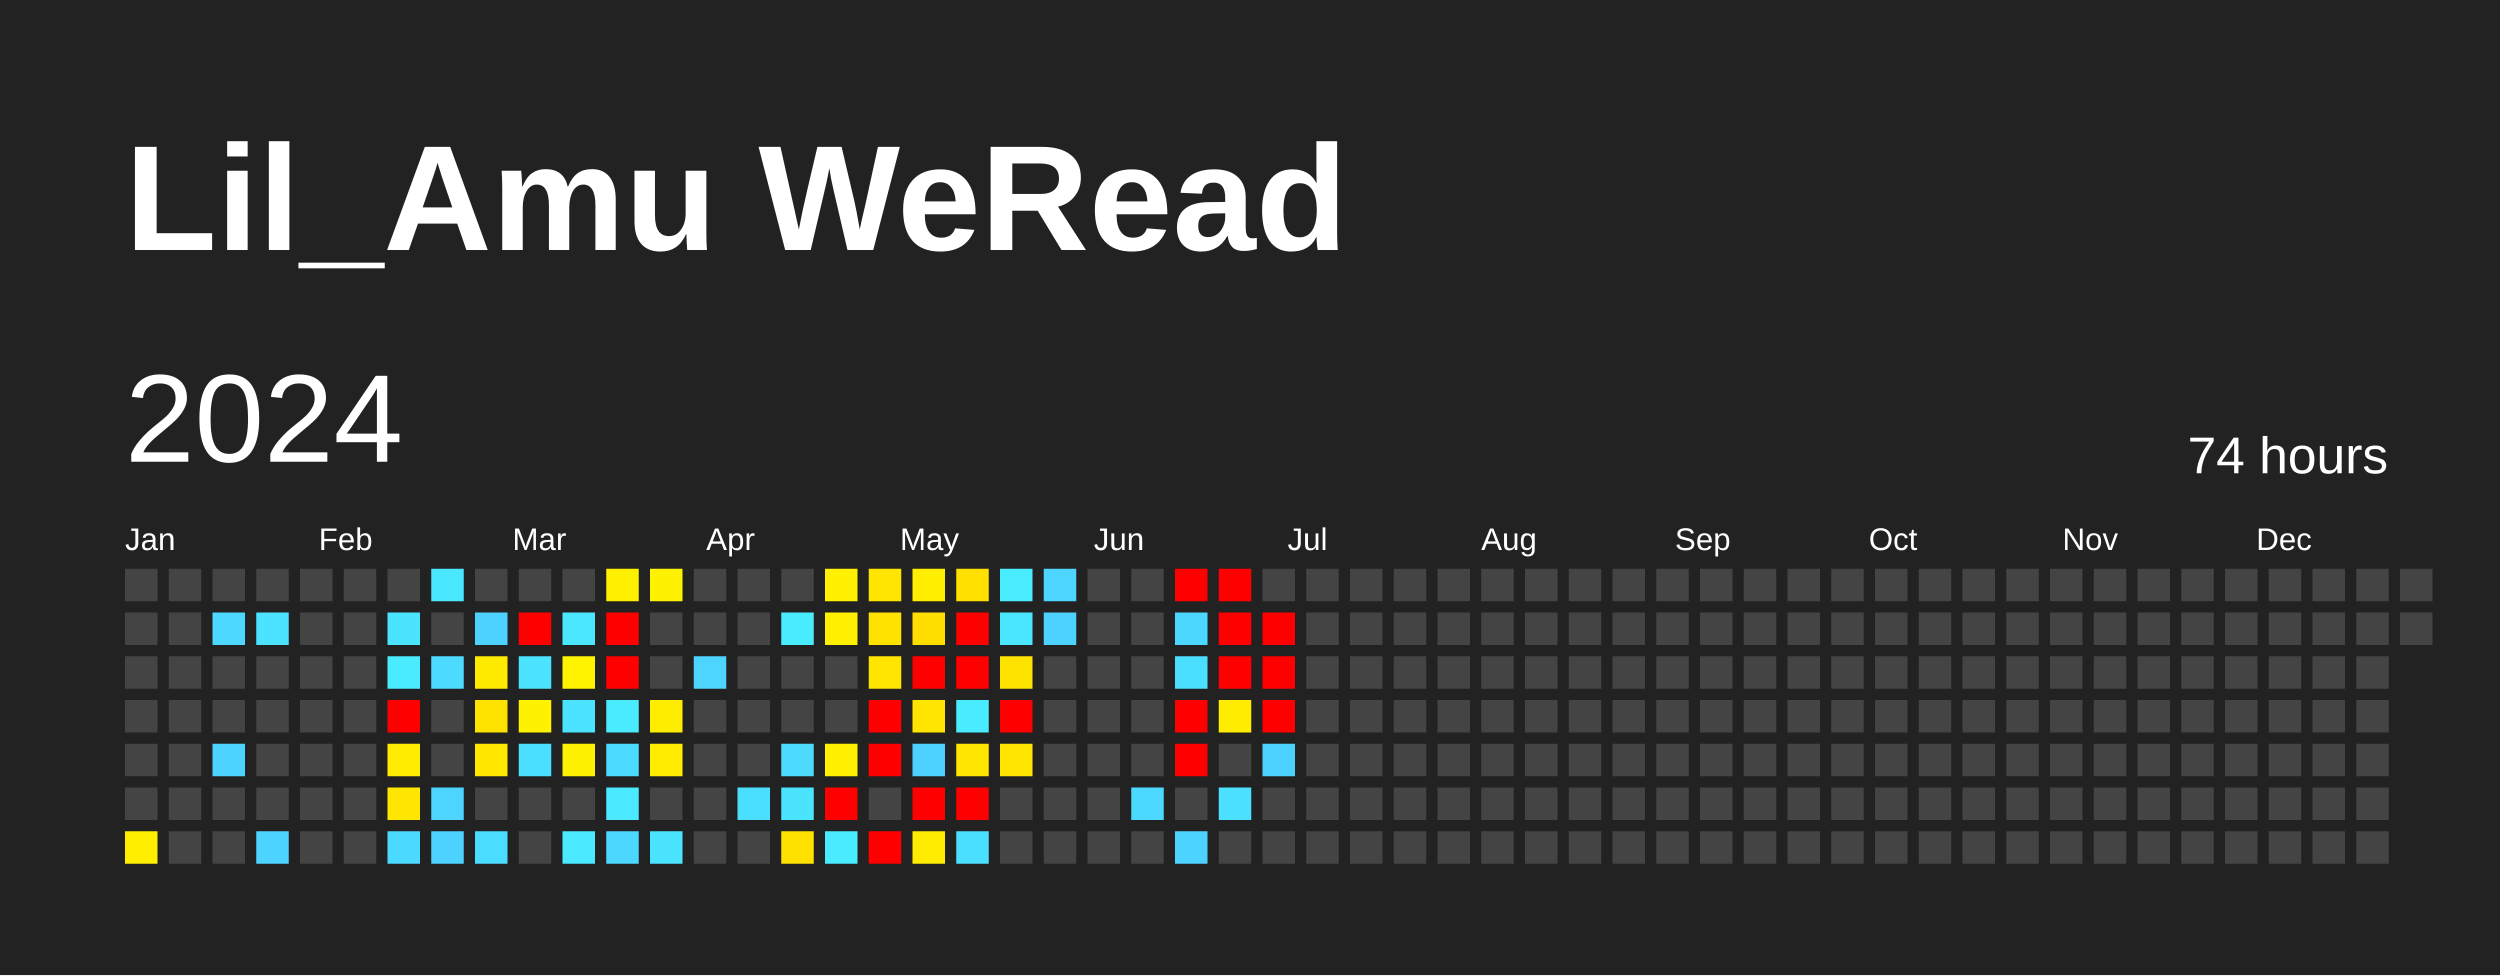
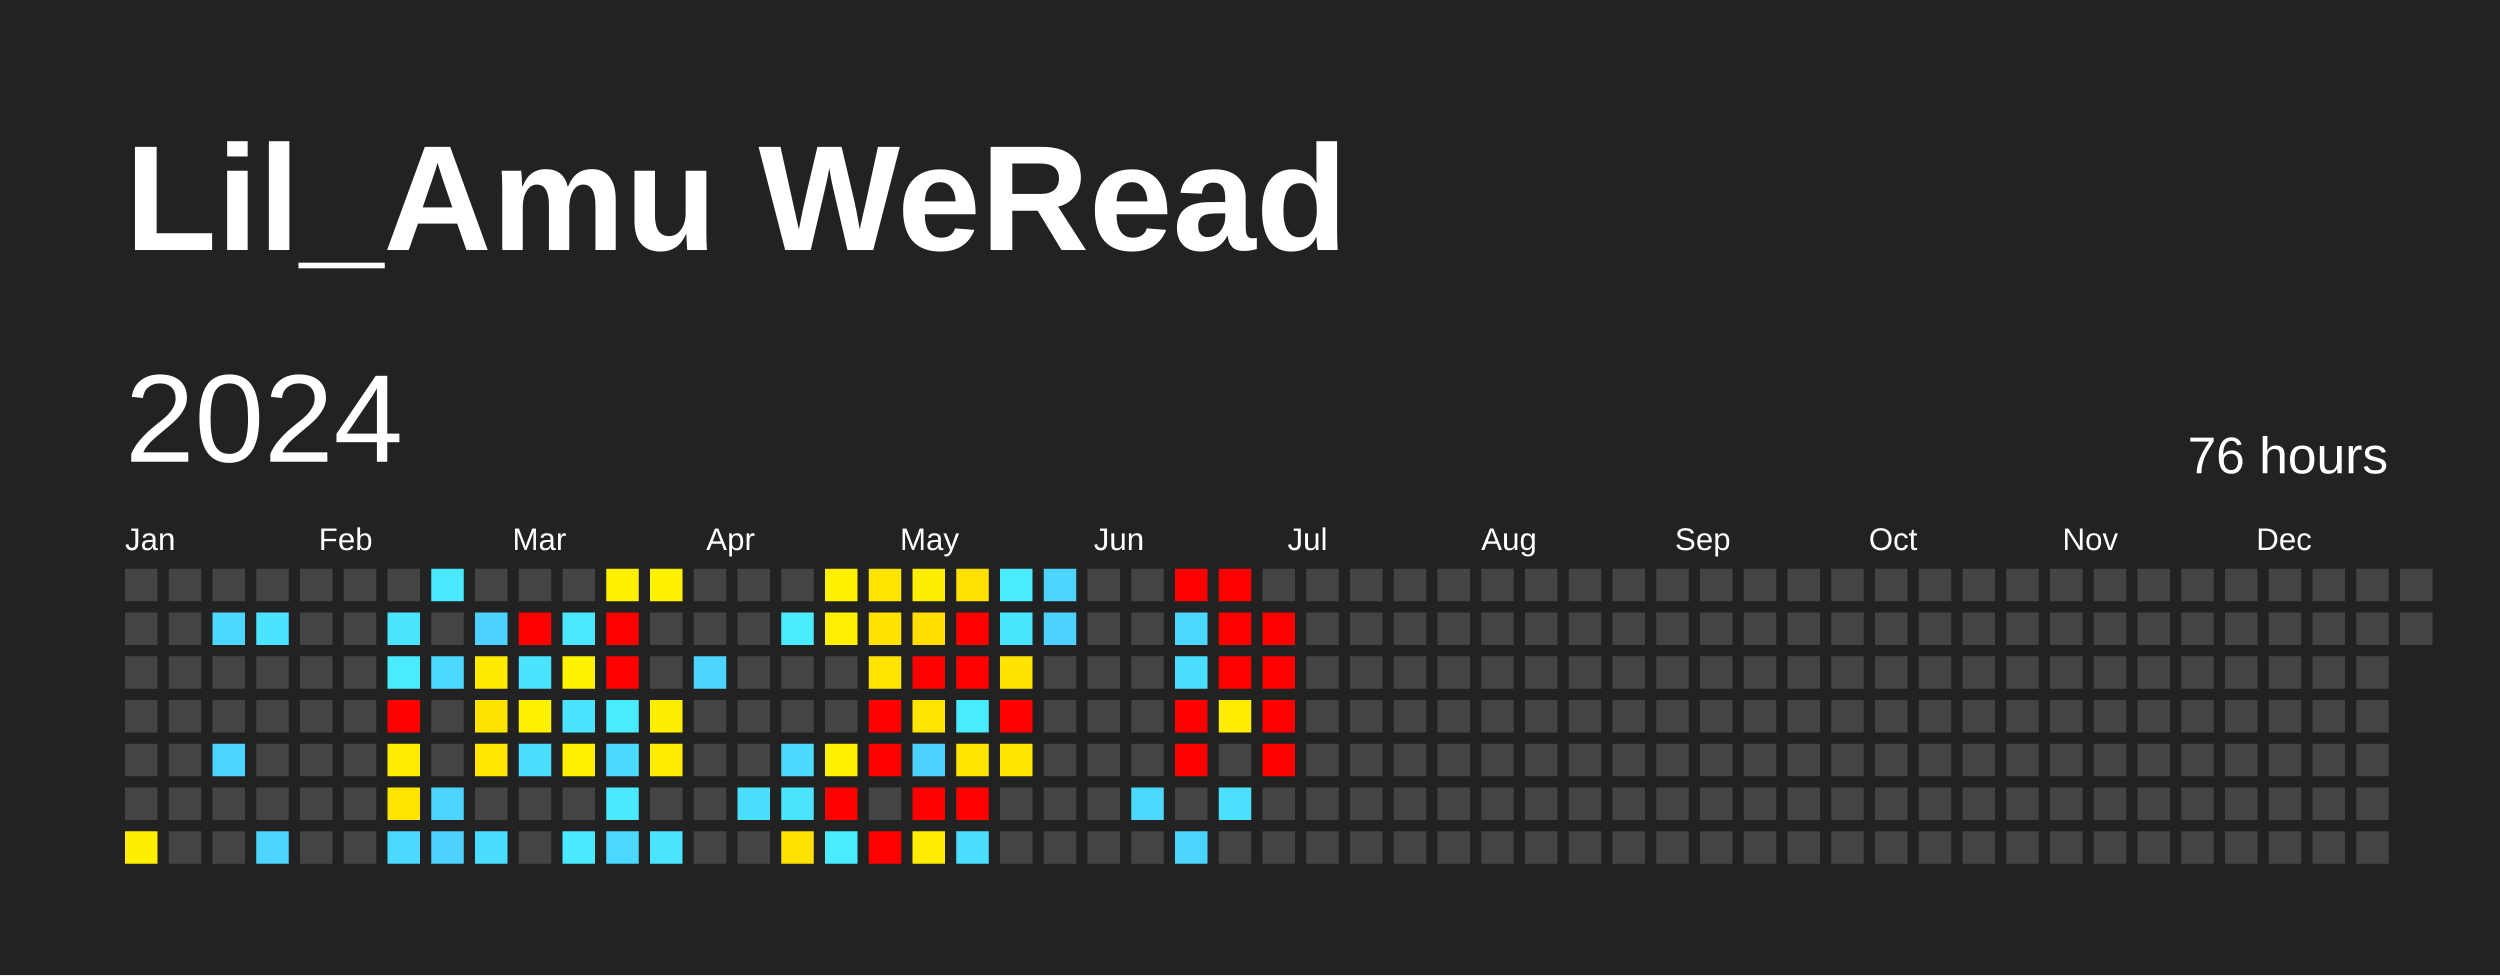
<svg xmlns="http://www.w3.org/2000/svg" baseProfile="full" height="78mm" version="1.1" viewBox="0,0,200,78" width="200mm">
  <defs />
  <rect fill="#222222" height="78" width="200" x="0" y="0" />
  <text fill="#FFFFFF" style="font-size:12px; font-family:Arial; font-weight:bold;" x="10" y="20">Lil_Amu WeRead</text>
  <text dominant-baseline="hanging" fill="#FFFFFF" style="font-size:10.0px; font-family:Arial;" x="10" y="30">2024</text>
-   <text dominant-baseline="hanging" fill="#FFFFFF" style="font-size:4.125px; font-family:Arial;" x="175" y="35">74 hours</text>
+   <text dominant-baseline="hanging" fill="#FFFFFF" style="font-size:4.125px; font-family:Arial;" x="175" y="35">76 hours</text>
  <text fill="#FFFFFF" style="font-size:2.5px; font-family:Arial" x="10.0" y="44">Jan</text>
  <text fill="#FFFFFF" style="font-size:2.5px; font-family:Arial" x="25.5" y="44">Feb</text>
  <text fill="#FFFFFF" style="font-size:2.5px; font-family:Arial" x="41.0" y="44">Mar</text>
  <text fill="#FFFFFF" style="font-size:2.5px; font-family:Arial" x="56.5" y="44">Apr</text>
  <text fill="#FFFFFF" style="font-size:2.5px; font-family:Arial" x="72.0" y="44">May</text>
  <text fill="#FFFFFF" style="font-size:2.5px; font-family:Arial" x="87.5" y="44">Jun</text>
  <text fill="#FFFFFF" style="font-size:2.5px; font-family:Arial" x="103.0" y="44">Jul</text>
  <text fill="#FFFFFF" style="font-size:2.5px; font-family:Arial" x="118.5" y="44">Aug</text>
  <text fill="#FFFFFF" style="font-size:2.5px; font-family:Arial" x="134.0" y="44">Sep</text>
  <text fill="#FFFFFF" style="font-size:2.5px; font-family:Arial" x="149.5" y="44">Oct</text>
  <text fill="#FFFFFF" style="font-size:2.5px; font-family:Arial" x="165.0" y="44">Nov</text>
  <text fill="#FFFFFF" style="font-size:2.5px; font-family:Arial" x="180.5" y="44">Dec</text>
  <rect fill="#444444" height="2.6" width="2.6" x="10.0" y="45.5" />
  <rect fill="#444444" height="2.6" width="2.6" x="10.0" y="49.0" />
  <rect fill="#444444" height="2.6" width="2.6" x="10.0" y="52.5" />
  <rect fill="#444444" height="2.6" width="2.6" x="10.0" y="56.0" />
  <rect fill="#444444" height="2.6" width="2.6" x="10.0" y="59.5" />
  <rect fill="#444444" height="2.6" width="2.6" x="10.0" y="63.0" />
  <rect fill="#ffee00" height="2.6" width="2.6" x="10.0" y="66.5" />
  <rect fill="#444444" height="2.6" width="2.6" x="13.5" y="45.5" />
  <rect fill="#444444" height="2.6" width="2.6" x="13.5" y="49.0" />
  <rect fill="#444444" height="2.6" width="2.6" x="13.5" y="52.5" />
  <rect fill="#444444" height="2.6" width="2.6" x="13.5" y="56.0" />
  <rect fill="#444444" height="2.6" width="2.6" x="13.5" y="59.5" />
  <rect fill="#444444" height="2.6" width="2.6" x="13.5" y="63.0" />
  <rect fill="#444444" height="2.6" width="2.6" x="13.5" y="66.5" />
  <rect fill="#444444" height="2.6" width="2.6" x="17.0" y="45.5" />
  <rect fill="#4cd8ff" height="2.6" width="2.6" x="17.0" y="49.0" />
  <rect fill="#444444" height="2.6" width="2.6" x="17.0" y="52.5" />
  <rect fill="#444444" height="2.6" width="2.6" x="17.0" y="56.0" />
  <rect fill="#4dd3ff" height="2.6" width="2.6" x="17.0" y="59.5" />
  <rect fill="#444444" height="2.6" width="2.6" x="17.0" y="63.0" />
  <rect fill="#444444" height="2.6" width="2.6" x="17.0" y="66.5" />
  <rect fill="#444444" height="2.6" width="2.6" x="20.5" y="45.5" />
  <rect fill="#4be3ff" height="2.6" width="2.6" x="20.5" y="49.0" />
  <rect fill="#444444" height="2.6" width="2.6" x="20.5" y="52.5" />
  <rect fill="#444444" height="2.6" width="2.6" x="20.5" y="56.0" />
  <rect fill="#444444" height="2.6" width="2.6" x="20.5" y="59.5" />
  <rect fill="#444444" height="2.6" width="2.6" x="20.5" y="63.0" />
  <rect fill="#4dd3ff" height="2.6" width="2.6" x="20.5" y="66.5" />
  <rect fill="#444444" height="2.6" width="2.6" x="24.0" y="45.5" />
  <rect fill="#444444" height="2.6" width="2.6" x="24.0" y="49.0" />
  <rect fill="#444444" height="2.6" width="2.6" x="24.0" y="52.5" />
  <rect fill="#444444" height="2.6" width="2.6" x="24.0" y="56.0" />
  <rect fill="#444444" height="2.6" width="2.6" x="24.0" y="59.5" />
  <rect fill="#444444" height="2.6" width="2.6" x="24.0" y="63.0" />
  <rect fill="#444444" height="2.6" width="2.6" x="24.0" y="66.5" />
  <rect fill="#444444" height="2.6" width="2.6" x="27.5" y="45.5" />
  <rect fill="#444444" height="2.6" width="2.6" x="27.5" y="49.0" />
  <rect fill="#444444" height="2.6" width="2.6" x="27.5" y="52.5" />
  <rect fill="#444444" height="2.6" width="2.6" x="27.5" y="56.0" />
  <rect fill="#444444" height="2.6" width="2.6" x="27.5" y="59.5" />
  <rect fill="#444444" height="2.6" width="2.6" x="27.5" y="63.0" />
  <rect fill="#444444" height="2.6" width="2.6" x="27.5" y="66.5" />
  <rect fill="#444444" height="2.6" width="2.6" x="31.0" y="45.5" />
  <rect fill="#4be4ff" height="2.6" width="2.6" x="31.0" y="49.0" />
  <rect fill="#4aebff" height="2.6" width="2.6" x="31.0" y="52.5" />
  <rect fill="red" height="2.6" width="2.6" x="31.0" y="56.0" />
  <rect fill="#ffec00" height="2.6" width="2.6" x="31.0" y="59.5" />
  <rect fill="#ffe600" height="2.6" width="2.6" x="31.0" y="63.0" />
  <rect fill="#4cd9ff" height="2.6" width="2.6" x="31.0" y="66.5" />
  <rect fill="#4ae8ff" height="2.6" width="2.6" x="34.5" y="45.5" />
  <rect fill="#444444" height="2.6" width="2.6" x="34.5" y="49.0" />
  <rect fill="#4cdbff" height="2.6" width="2.6" x="34.5" y="52.5" />
  <rect fill="#444444" height="2.6" width="2.6" x="34.5" y="56.0" />
  <rect fill="#444444" height="2.6" width="2.6" x="34.5" y="59.5" />
  <rect fill="#4dd4ff" height="2.6" width="2.6" x="34.5" y="63.0" />
  <rect fill="#4dd2ff" height="2.6" width="2.6" x="34.5" y="66.5" />
  <rect fill="#444444" height="2.6" width="2.6" x="38.0" y="45.5" />
  <rect fill="#4dd2ff" height="2.6" width="2.6" x="38.0" y="49.0" />
  <rect fill="#ffeb00" height="2.6" width="2.6" x="38.0" y="52.5" />
  <rect fill="#ffe300" height="2.6" width="2.6" x="38.0" y="56.0" />
  <rect fill="#ffe700" height="2.6" width="2.6" x="38.0" y="59.5" />
  <rect fill="#444444" height="2.6" width="2.6" x="38.0" y="63.0" />
  <rect fill="#4bddff" height="2.6" width="2.6" x="38.0" y="66.5" />
  <rect fill="#444444" height="2.6" width="2.6" x="41.5" y="45.5" />
  <rect fill="red" height="2.6" width="2.6" x="41.5" y="49.0" />
  <rect fill="#4be3ff" height="2.6" width="2.6" x="41.5" y="52.5" />
  <rect fill="#fff200" height="2.6" width="2.6" x="41.5" y="56.0" />
  <rect fill="#4bdfff" height="2.6" width="2.6" x="41.5" y="59.5" />
  <rect fill="#444444" height="2.6" width="2.6" x="41.5" y="63.0" />
  <rect fill="#444444" height="2.6" width="2.6" x="41.5" y="66.5" />
  <rect fill="#444444" height="2.6" width="2.6" x="45.0" y="45.5" />
  <rect fill="#4ae7ff" height="2.6" width="2.6" x="45.0" y="49.0" />
  <rect fill="#fff300" height="2.6" width="2.6" x="45.0" y="52.5" />
  <rect fill="#4be3ff" height="2.6" width="2.6" x="45.0" y="56.0" />
  <rect fill="#fff200" height="2.6" width="2.6" x="45.0" y="59.5" />
  <rect fill="#444444" height="2.6" width="2.6" x="45.0" y="63.0" />
  <rect fill="#4ae9ff" height="2.6" width="2.6" x="45.0" y="66.5" />
  <rect fill="#fff000" height="2.6" width="2.6" x="48.5" y="45.5" />
  <rect fill="red" height="2.6" width="2.6" x="48.5" y="49.0" />
  <rect fill="red" height="2.6" width="2.6" x="48.5" y="52.5" />
  <rect fill="#4aeaff" height="2.6" width="2.6" x="48.5" y="56.0" />
  <rect fill="#4cdaff" height="2.6" width="2.6" x="48.5" y="59.5" />
  <rect fill="#4ae9ff" height="2.6" width="2.6" x="48.5" y="63.0" />
  <rect fill="#4cd7ff" height="2.6" width="2.6" x="48.5" y="66.5" />
  <rect fill="#fff200" height="2.6" width="2.6" x="52.0" y="45.5" />
  <rect fill="#444444" height="2.6" width="2.6" x="52.0" y="49.0" />
  <rect fill="#444444" height="2.6" width="2.6" x="52.0" y="52.5" />
  <rect fill="#ffed00" height="2.6" width="2.6" x="52.0" y="56.0" />
  <rect fill="#ffec00" height="2.6" width="2.6" x="52.0" y="59.5" />
  <rect fill="#444444" height="2.6" width="2.6" x="52.0" y="63.0" />
  <rect fill="#4be4ff" height="2.6" width="2.6" x="52.0" y="66.5" />
  <rect fill="#444444" height="2.6" width="2.6" x="55.5" y="45.5" />
  <rect fill="#444444" height="2.6" width="2.6" x="55.5" y="49.0" />
  <rect fill="#4dd4ff" height="2.6" width="2.6" x="55.5" y="52.5" />
  <rect fill="#444444" height="2.6" width="2.6" x="55.5" y="56.0" />
  <rect fill="#444444" height="2.6" width="2.6" x="55.5" y="59.5" />
  <rect fill="#444444" height="2.6" width="2.6" x="55.5" y="63.0" />
  <rect fill="#444444" height="2.6" width="2.6" x="55.5" y="66.5" />
  <rect fill="#444444" height="2.6" width="2.6" x="59.0" y="45.5" />
  <rect fill="#444444" height="2.6" width="2.6" x="59.0" y="49.0" />
  <rect fill="#444444" height="2.6" width="2.6" x="59.0" y="52.5" />
  <rect fill="#444444" height="2.6" width="2.6" x="59.0" y="56.0" />
  <rect fill="#444444" height="2.6" width="2.6" x="59.0" y="59.5" />
  <rect fill="#4bdfff" height="2.6" width="2.6" x="59.0" y="63.0" />
  <rect fill="#444444" height="2.6" width="2.6" x="59.0" y="66.5" />
  <rect fill="#444444" height="2.6" width="2.6" x="62.5" y="45.5" />
  <rect fill="#49ecff" height="2.6" width="2.6" x="62.5" y="49.0" />
  <rect fill="#444444" height="2.6" width="2.6" x="62.5" y="52.5" />
  <rect fill="#444444" height="2.6" width="2.6" x="62.5" y="56.0" />
  <rect fill="#4cdaff" height="2.6" width="2.6" x="62.5" y="59.5" />
  <rect fill="#4be4ff" height="2.6" width="2.6" x="62.5" y="63.0" />
  <rect fill="#ffe100" height="2.6" width="2.6" x="62.5" y="66.5" />
  <rect fill="#fff100" height="2.6" width="2.6" x="66.0" y="45.5" />
  <rect fill="#ffef00" height="2.6" width="2.6" x="66.0" y="49.0" />
  <rect fill="#444444" height="2.6" width="2.6" x="66.0" y="52.5" />
  <rect fill="#444444" height="2.6" width="2.6" x="66.0" y="56.0" />
  <rect fill="#fff100" height="2.6" width="2.6" x="66.0" y="59.5" />
  <rect fill="red" height="2.6" width="2.6" x="66.0" y="63.0" />
  <rect fill="#49ecff" height="2.6" width="2.6" x="66.0" y="66.5" />
  <rect fill="#ffe400" height="2.6" width="2.6" x="69.5" y="45.5" />
  <rect fill="#ffe200" height="2.6" width="2.6" x="69.5" y="49.0" />
  <rect fill="#ffe400" height="2.6" width="2.6" x="69.5" y="52.5" />
  <rect fill="red" height="2.6" width="2.6" x="69.5" y="56.0" />
  <rect fill="red" height="2.6" width="2.6" x="69.5" y="59.5" />
  <rect fill="#444444" height="2.6" width="2.6" x="69.5" y="63.0" />
  <rect fill="red" height="2.6" width="2.6" x="69.5" y="66.5" />
  <rect fill="#ffee00" height="2.6" width="2.6" x="73.0" y="45.5" />
  <rect fill="#ffde00" height="2.6" width="2.6" x="73.0" y="49.0" />
  <rect fill="red" height="2.6" width="2.6" x="73.0" y="52.5" />
  <rect fill="#ffe500" height="2.6" width="2.6" x="73.0" y="56.0" />
  <rect fill="#4dd2ff" height="2.6" width="2.6" x="73.0" y="59.5" />
  <rect fill="red" height="2.6" width="2.6" x="73.0" y="63.0" />
  <rect fill="#ffec00" height="2.6" width="2.6" x="73.0" y="66.5" />
  <rect fill="#ffe000" height="2.6" width="2.6" x="76.5" y="45.5" />
  <rect fill="red" height="2.6" width="2.6" x="76.5" y="49.0" />
  <rect fill="red" height="2.6" width="2.6" x="76.5" y="52.5" />
  <rect fill="#49ecff" height="2.6" width="2.6" x="76.5" y="56.0" />
  <rect fill="#ffe600" height="2.6" width="2.6" x="76.5" y="59.5" />
  <rect fill="red" height="2.6" width="2.6" x="76.5" y="63.0" />
  <rect fill="#4bdfff" height="2.6" width="2.6" x="76.5" y="66.5" />
  <rect fill="#4aecff" height="2.6" width="2.6" x="80.0" y="45.5" />
  <rect fill="#4ae6ff" height="2.6" width="2.6" x="80.0" y="49.0" />
  <rect fill="#ffe300" height="2.6" width="2.6" x="80.0" y="52.5" />
  <rect fill="red" height="2.6" width="2.6" x="80.0" y="56.0" />
  <rect fill="#ffe500" height="2.6" width="2.6" x="80.0" y="59.5" />
  <rect fill="#444444" height="2.6" width="2.6" x="80.0" y="63.0" />
  <rect fill="#444444" height="2.6" width="2.6" x="80.0" y="66.5" />
  <rect fill="#4dd5ff" height="2.6" width="2.6" x="83.5" y="45.5" />
  <rect fill="#4dd2ff" height="2.6" width="2.6" x="83.5" y="49.0" />
  <rect fill="#444444" height="2.6" width="2.6" x="83.5" y="52.5" />
  <rect fill="#444444" height="2.6" width="2.6" x="83.5" y="56.0" />
  <rect fill="#444444" height="2.6" width="2.6" x="83.5" y="59.5" />
  <rect fill="#444444" height="2.6" width="2.6" x="83.5" y="63.0" />
  <rect fill="#444444" height="2.6" width="2.6" x="83.5" y="66.5" />
  <rect fill="#444444" height="2.6" width="2.6" x="87.0" y="45.5" />
  <rect fill="#444444" height="2.6" width="2.6" x="87.0" y="49.0" />
  <rect fill="#444444" height="2.6" width="2.6" x="87.0" y="52.5" />
  <rect fill="#444444" height="2.6" width="2.6" x="87.0" y="56.0" />
  <rect fill="#444444" height="2.6" width="2.6" x="87.0" y="59.5" />
  <rect fill="#444444" height="2.6" width="2.6" x="87.0" y="63.0" />
  <rect fill="#444444" height="2.6" width="2.6" x="87.0" y="66.5" />
  <rect fill="#444444" height="2.6" width="2.6" x="90.5" y="45.5" />
  <rect fill="#444444" height="2.6" width="2.6" x="90.5" y="49.0" />
  <rect fill="#444444" height="2.6" width="2.6" x="90.5" y="52.5" />
  <rect fill="#444444" height="2.6" width="2.6" x="90.5" y="56.0" />
  <rect fill="#444444" height="2.6" width="2.6" x="90.5" y="59.5" />
  <rect fill="#4cd9ff" height="2.6" width="2.6" x="90.5" y="63.0" />
  <rect fill="#444444" height="2.6" width="2.6" x="90.5" y="66.5" />
  <rect fill="red" height="2.6" width="2.6" x="94.0" y="45.5" />
  <rect fill="#4cd7ff" height="2.6" width="2.6" x="94.0" y="49.0" />
  <rect fill="#4bdfff" height="2.6" width="2.6" x="94.0" y="52.5" />
  <rect fill="red" height="2.6" width="2.6" x="94.0" y="56.0" />
  <rect fill="red" height="2.6" width="2.6" x="94.0" y="59.5" />
  <rect fill="#444444" height="2.6" width="2.6" x="94.0" y="63.0" />
  <rect fill="#4dd3ff" height="2.6" width="2.6" x="94.0" y="66.5" />
  <rect fill="red" height="2.6" width="2.6" x="97.5" y="45.5" />
  <rect fill="red" height="2.6" width="2.6" x="97.5" y="49.0" />
  <rect fill="red" height="2.6" width="2.6" x="97.5" y="52.5" />
  <rect fill="#ffec00" height="2.6" width="2.6" x="97.5" y="56.0" />
  <rect fill="#444444" height="2.6" width="2.6" x="97.5" y="59.5" />
  <rect fill="#4be0ff" height="2.6" width="2.6" x="97.5" y="63.0" />
  <rect fill="#444444" height="2.6" width="2.6" x="97.5" y="66.5" />
  <rect fill="#444444" height="2.6" width="2.6" x="101.0" y="45.5" />
  <rect fill="red" height="2.6" width="2.6" x="101.0" y="49.0" />
  <rect fill="red" height="2.6" width="2.6" x="101.0" y="52.5" />
  <rect fill="red" height="2.6" width="2.6" x="101.0" y="56.0" />
-   <rect fill="#4dd2ff" height="2.6" width="2.6" x="101.0" y="59.5" />
+   <rect fill="red" height="2.6" width="2.6" x="101.0" y="59.5" />
  <rect fill="#444444" height="2.6" width="2.6" x="101.0" y="63.0" />
  <rect fill="#444444" height="2.6" width="2.6" x="101.0" y="66.5" />
  <rect fill="#444444" height="2.6" width="2.6" x="104.5" y="45.5" />
  <rect fill="#444444" height="2.6" width="2.6" x="104.5" y="49.0" />
  <rect fill="#444444" height="2.6" width="2.6" x="104.5" y="52.5" />
  <rect fill="#444444" height="2.6" width="2.6" x="104.5" y="56.0" />
  <rect fill="#444444" height="2.6" width="2.6" x="104.5" y="59.5" />
  <rect fill="#444444" height="2.6" width="2.6" x="104.5" y="63.0" />
  <rect fill="#444444" height="2.6" width="2.6" x="104.5" y="66.5" />
  <rect fill="#444444" height="2.6" width="2.6" x="108.0" y="45.5" />
  <rect fill="#444444" height="2.6" width="2.6" x="108.0" y="49.0" />
  <rect fill="#444444" height="2.6" width="2.6" x="108.0" y="52.5" />
  <rect fill="#444444" height="2.6" width="2.6" x="108.0" y="56.0" />
  <rect fill="#444444" height="2.6" width="2.6" x="108.0" y="59.5" />
  <rect fill="#444444" height="2.6" width="2.6" x="108.0" y="63.0" />
  <rect fill="#444444" height="2.6" width="2.6" x="108.0" y="66.5" />
  <rect fill="#444444" height="2.6" width="2.6" x="111.5" y="45.5" />
  <rect fill="#444444" height="2.6" width="2.6" x="111.5" y="49.0" />
  <rect fill="#444444" height="2.6" width="2.6" x="111.5" y="52.5" />
  <rect fill="#444444" height="2.6" width="2.6" x="111.5" y="56.0" />
  <rect fill="#444444" height="2.6" width="2.6" x="111.5" y="59.5" />
  <rect fill="#444444" height="2.6" width="2.6" x="111.5" y="63.0" />
  <rect fill="#444444" height="2.6" width="2.6" x="111.5" y="66.5" />
  <rect fill="#444444" height="2.6" width="2.6" x="115.0" y="45.5" />
  <rect fill="#444444" height="2.6" width="2.6" x="115.0" y="49.0" />
  <rect fill="#444444" height="2.6" width="2.6" x="115.0" y="52.5" />
  <rect fill="#444444" height="2.6" width="2.6" x="115.0" y="56.0" />
  <rect fill="#444444" height="2.6" width="2.6" x="115.0" y="59.5" />
  <rect fill="#444444" height="2.6" width="2.6" x="115.0" y="63.0" />
  <rect fill="#444444" height="2.6" width="2.6" x="115.0" y="66.5" />
  <rect fill="#444444" height="2.6" width="2.6" x="118.5" y="45.5" />
  <rect fill="#444444" height="2.6" width="2.6" x="118.5" y="49.0" />
  <rect fill="#444444" height="2.6" width="2.6" x="118.5" y="52.5" />
  <rect fill="#444444" height="2.6" width="2.6" x="118.5" y="56.0" />
  <rect fill="#444444" height="2.6" width="2.6" x="118.5" y="59.5" />
  <rect fill="#444444" height="2.6" width="2.6" x="118.5" y="63.0" />
  <rect fill="#444444" height="2.6" width="2.6" x="118.5" y="66.5" />
  <rect fill="#444444" height="2.6" width="2.6" x="122.0" y="45.5" />
  <rect fill="#444444" height="2.6" width="2.6" x="122.0" y="49.0" />
  <rect fill="#444444" height="2.6" width="2.6" x="122.0" y="52.5" />
  <rect fill="#444444" height="2.6" width="2.6" x="122.0" y="56.0" />
  <rect fill="#444444" height="2.6" width="2.6" x="122.0" y="59.5" />
  <rect fill="#444444" height="2.6" width="2.6" x="122.0" y="63.0" />
  <rect fill="#444444" height="2.6" width="2.6" x="122.0" y="66.5" />
  <rect fill="#444444" height="2.6" width="2.6" x="125.5" y="45.5" />
  <rect fill="#444444" height="2.6" width="2.6" x="125.5" y="49.0" />
  <rect fill="#444444" height="2.6" width="2.6" x="125.5" y="52.5" />
  <rect fill="#444444" height="2.6" width="2.6" x="125.5" y="56.0" />
  <rect fill="#444444" height="2.6" width="2.6" x="125.5" y="59.5" />
  <rect fill="#444444" height="2.6" width="2.6" x="125.5" y="63.0" />
  <rect fill="#444444" height="2.6" width="2.6" x="125.5" y="66.5" />
  <rect fill="#444444" height="2.6" width="2.6" x="129.0" y="45.5" />
  <rect fill="#444444" height="2.6" width="2.6" x="129.0" y="49.0" />
  <rect fill="#444444" height="2.6" width="2.6" x="129.0" y="52.5" />
  <rect fill="#444444" height="2.6" width="2.6" x="129.0" y="56.0" />
  <rect fill="#444444" height="2.6" width="2.6" x="129.0" y="59.5" />
  <rect fill="#444444" height="2.6" width="2.6" x="129.0" y="63.0" />
  <rect fill="#444444" height="2.6" width="2.6" x="129.0" y="66.5" />
  <rect fill="#444444" height="2.6" width="2.6" x="132.5" y="45.5" />
  <rect fill="#444444" height="2.6" width="2.6" x="132.5" y="49.0" />
  <rect fill="#444444" height="2.6" width="2.6" x="132.5" y="52.5" />
  <rect fill="#444444" height="2.6" width="2.6" x="132.5" y="56.0" />
  <rect fill="#444444" height="2.6" width="2.6" x="132.5" y="59.5" />
  <rect fill="#444444" height="2.6" width="2.6" x="132.5" y="63.0" />
  <rect fill="#444444" height="2.6" width="2.6" x="132.5" y="66.5" />
  <rect fill="#444444" height="2.6" width="2.6" x="136.0" y="45.5" />
  <rect fill="#444444" height="2.6" width="2.6" x="136.0" y="49.0" />
  <rect fill="#444444" height="2.6" width="2.6" x="136.0" y="52.5" />
  <rect fill="#444444" height="2.6" width="2.6" x="136.0" y="56.0" />
  <rect fill="#444444" height="2.6" width="2.6" x="136.0" y="59.5" />
  <rect fill="#444444" height="2.6" width="2.6" x="136.0" y="63.0" />
  <rect fill="#444444" height="2.6" width="2.6" x="136.0" y="66.5" />
  <rect fill="#444444" height="2.6" width="2.6" x="139.5" y="45.5" />
  <rect fill="#444444" height="2.6" width="2.6" x="139.5" y="49.0" />
  <rect fill="#444444" height="2.6" width="2.6" x="139.5" y="52.5" />
  <rect fill="#444444" height="2.6" width="2.6" x="139.5" y="56.0" />
  <rect fill="#444444" height="2.6" width="2.6" x="139.5" y="59.5" />
  <rect fill="#444444" height="2.6" width="2.6" x="139.5" y="63.0" />
  <rect fill="#444444" height="2.6" width="2.6" x="139.5" y="66.5" />
  <rect fill="#444444" height="2.6" width="2.6" x="143.0" y="45.5" />
  <rect fill="#444444" height="2.6" width="2.6" x="143.0" y="49.0" />
  <rect fill="#444444" height="2.6" width="2.6" x="143.0" y="52.5" />
  <rect fill="#444444" height="2.6" width="2.6" x="143.0" y="56.0" />
  <rect fill="#444444" height="2.6" width="2.6" x="143.0" y="59.5" />
  <rect fill="#444444" height="2.6" width="2.6" x="143.0" y="63.0" />
  <rect fill="#444444" height="2.6" width="2.6" x="143.0" y="66.5" />
  <rect fill="#444444" height="2.6" width="2.6" x="146.5" y="45.5" />
  <rect fill="#444444" height="2.6" width="2.6" x="146.5" y="49.0" />
  <rect fill="#444444" height="2.6" width="2.6" x="146.5" y="52.5" />
  <rect fill="#444444" height="2.6" width="2.6" x="146.5" y="56.0" />
  <rect fill="#444444" height="2.6" width="2.6" x="146.5" y="59.5" />
  <rect fill="#444444" height="2.6" width="2.6" x="146.5" y="63.0" />
  <rect fill="#444444" height="2.6" width="2.6" x="146.5" y="66.5" />
  <rect fill="#444444" height="2.6" width="2.6" x="150.0" y="45.5" />
  <rect fill="#444444" height="2.6" width="2.6" x="150.0" y="49.0" />
  <rect fill="#444444" height="2.6" width="2.6" x="150.0" y="52.5" />
  <rect fill="#444444" height="2.6" width="2.6" x="150.0" y="56.0" />
  <rect fill="#444444" height="2.6" width="2.6" x="150.0" y="59.5" />
  <rect fill="#444444" height="2.6" width="2.6" x="150.0" y="63.0" />
  <rect fill="#444444" height="2.6" width="2.6" x="150.0" y="66.5" />
  <rect fill="#444444" height="2.6" width="2.6" x="153.5" y="45.5" />
  <rect fill="#444444" height="2.6" width="2.6" x="153.5" y="49.0" />
  <rect fill="#444444" height="2.6" width="2.6" x="153.5" y="52.5" />
  <rect fill="#444444" height="2.6" width="2.6" x="153.5" y="56.0" />
  <rect fill="#444444" height="2.6" width="2.6" x="153.5" y="59.5" />
  <rect fill="#444444" height="2.6" width="2.6" x="153.5" y="63.0" />
  <rect fill="#444444" height="2.6" width="2.6" x="153.5" y="66.5" />
  <rect fill="#444444" height="2.6" width="2.6" x="157.0" y="45.5" />
  <rect fill="#444444" height="2.6" width="2.6" x="157.0" y="49.0" />
  <rect fill="#444444" height="2.6" width="2.6" x="157.0" y="52.5" />
  <rect fill="#444444" height="2.6" width="2.6" x="157.0" y="56.0" />
  <rect fill="#444444" height="2.6" width="2.6" x="157.0" y="59.5" />
  <rect fill="#444444" height="2.6" width="2.6" x="157.0" y="63.0" />
  <rect fill="#444444" height="2.6" width="2.6" x="157.0" y="66.5" />
  <rect fill="#444444" height="2.6" width="2.6" x="160.5" y="45.5" />
  <rect fill="#444444" height="2.6" width="2.6" x="160.5" y="49.0" />
  <rect fill="#444444" height="2.6" width="2.6" x="160.5" y="52.5" />
  <rect fill="#444444" height="2.6" width="2.6" x="160.5" y="56.0" />
  <rect fill="#444444" height="2.6" width="2.6" x="160.5" y="59.5" />
  <rect fill="#444444" height="2.6" width="2.6" x="160.5" y="63.0" />
  <rect fill="#444444" height="2.6" width="2.6" x="160.5" y="66.5" />
  <rect fill="#444444" height="2.6" width="2.6" x="164.0" y="45.5" />
  <rect fill="#444444" height="2.6" width="2.6" x="164.0" y="49.0" />
  <rect fill="#444444" height="2.6" width="2.6" x="164.0" y="52.5" />
  <rect fill="#444444" height="2.6" width="2.6" x="164.0" y="56.0" />
  <rect fill="#444444" height="2.6" width="2.6" x="164.0" y="59.5" />
  <rect fill="#444444" height="2.6" width="2.6" x="164.0" y="63.0" />
  <rect fill="#444444" height="2.6" width="2.6" x="164.0" y="66.5" />
  <rect fill="#444444" height="2.6" width="2.6" x="167.5" y="45.5" />
  <rect fill="#444444" height="2.6" width="2.6" x="167.5" y="49.0" />
  <rect fill="#444444" height="2.6" width="2.6" x="167.5" y="52.5" />
  <rect fill="#444444" height="2.6" width="2.6" x="167.5" y="56.0" />
  <rect fill="#444444" height="2.6" width="2.6" x="167.5" y="59.5" />
  <rect fill="#444444" height="2.6" width="2.6" x="167.5" y="63.0" />
  <rect fill="#444444" height="2.6" width="2.6" x="167.5" y="66.5" />
  <rect fill="#444444" height="2.6" width="2.6" x="171.0" y="45.5" />
  <rect fill="#444444" height="2.6" width="2.6" x="171.0" y="49.0" />
  <rect fill="#444444" height="2.6" width="2.6" x="171.0" y="52.5" />
  <rect fill="#444444" height="2.6" width="2.6" x="171.0" y="56.0" />
  <rect fill="#444444" height="2.6" width="2.6" x="171.0" y="59.5" />
  <rect fill="#444444" height="2.6" width="2.6" x="171.0" y="63.0" />
  <rect fill="#444444" height="2.6" width="2.6" x="171.0" y="66.5" />
  <rect fill="#444444" height="2.6" width="2.6" x="174.5" y="45.5" />
  <rect fill="#444444" height="2.6" width="2.6" x="174.5" y="49.0" />
  <rect fill="#444444" height="2.6" width="2.6" x="174.5" y="52.5" />
  <rect fill="#444444" height="2.6" width="2.6" x="174.5" y="56.0" />
  <rect fill="#444444" height="2.6" width="2.6" x="174.5" y="59.5" />
  <rect fill="#444444" height="2.6" width="2.6" x="174.5" y="63.0" />
  <rect fill="#444444" height="2.6" width="2.6" x="174.5" y="66.5" />
  <rect fill="#444444" height="2.6" width="2.6" x="178.0" y="45.5" />
  <rect fill="#444444" height="2.6" width="2.6" x="178.0" y="49.0" />
  <rect fill="#444444" height="2.6" width="2.6" x="178.0" y="52.5" />
  <rect fill="#444444" height="2.6" width="2.6" x="178.0" y="56.0" />
  <rect fill="#444444" height="2.6" width="2.6" x="178.0" y="59.5" />
  <rect fill="#444444" height="2.6" width="2.6" x="178.0" y="63.0" />
  <rect fill="#444444" height="2.6" width="2.6" x="178.0" y="66.5" />
  <rect fill="#444444" height="2.6" width="2.6" x="181.5" y="45.5" />
  <rect fill="#444444" height="2.6" width="2.6" x="181.5" y="49.0" />
  <rect fill="#444444" height="2.6" width="2.6" x="181.5" y="52.5" />
  <rect fill="#444444" height="2.6" width="2.6" x="181.5" y="56.0" />
  <rect fill="#444444" height="2.6" width="2.6" x="181.5" y="59.5" />
  <rect fill="#444444" height="2.6" width="2.6" x="181.5" y="63.0" />
  <rect fill="#444444" height="2.6" width="2.6" x="181.5" y="66.5" />
  <rect fill="#444444" height="2.6" width="2.6" x="185.0" y="45.5" />
  <rect fill="#444444" height="2.6" width="2.6" x="185.0" y="49.0" />
  <rect fill="#444444" height="2.6" width="2.6" x="185.0" y="52.5" />
  <rect fill="#444444" height="2.6" width="2.6" x="185.0" y="56.0" />
  <rect fill="#444444" height="2.6" width="2.6" x="185.0" y="59.5" />
  <rect fill="#444444" height="2.6" width="2.6" x="185.0" y="63.0" />
  <rect fill="#444444" height="2.6" width="2.6" x="185.0" y="66.5" />
  <rect fill="#444444" height="2.6" width="2.6" x="188.5" y="45.5" />
  <rect fill="#444444" height="2.6" width="2.6" x="188.5" y="49.0" />
  <rect fill="#444444" height="2.6" width="2.6" x="188.5" y="52.5" />
  <rect fill="#444444" height="2.6" width="2.6" x="188.5" y="56.0" />
  <rect fill="#444444" height="2.6" width="2.6" x="188.5" y="59.5" />
  <rect fill="#444444" height="2.6" width="2.6" x="188.5" y="63.0" />
  <rect fill="#444444" height="2.6" width="2.6" x="188.5" y="66.5" />
  <rect fill="#444444" height="2.6" width="2.6" x="192.0" y="45.5" />
  <rect fill="#444444" height="2.6" width="2.6" x="192.0" y="49.0" />
</svg>
